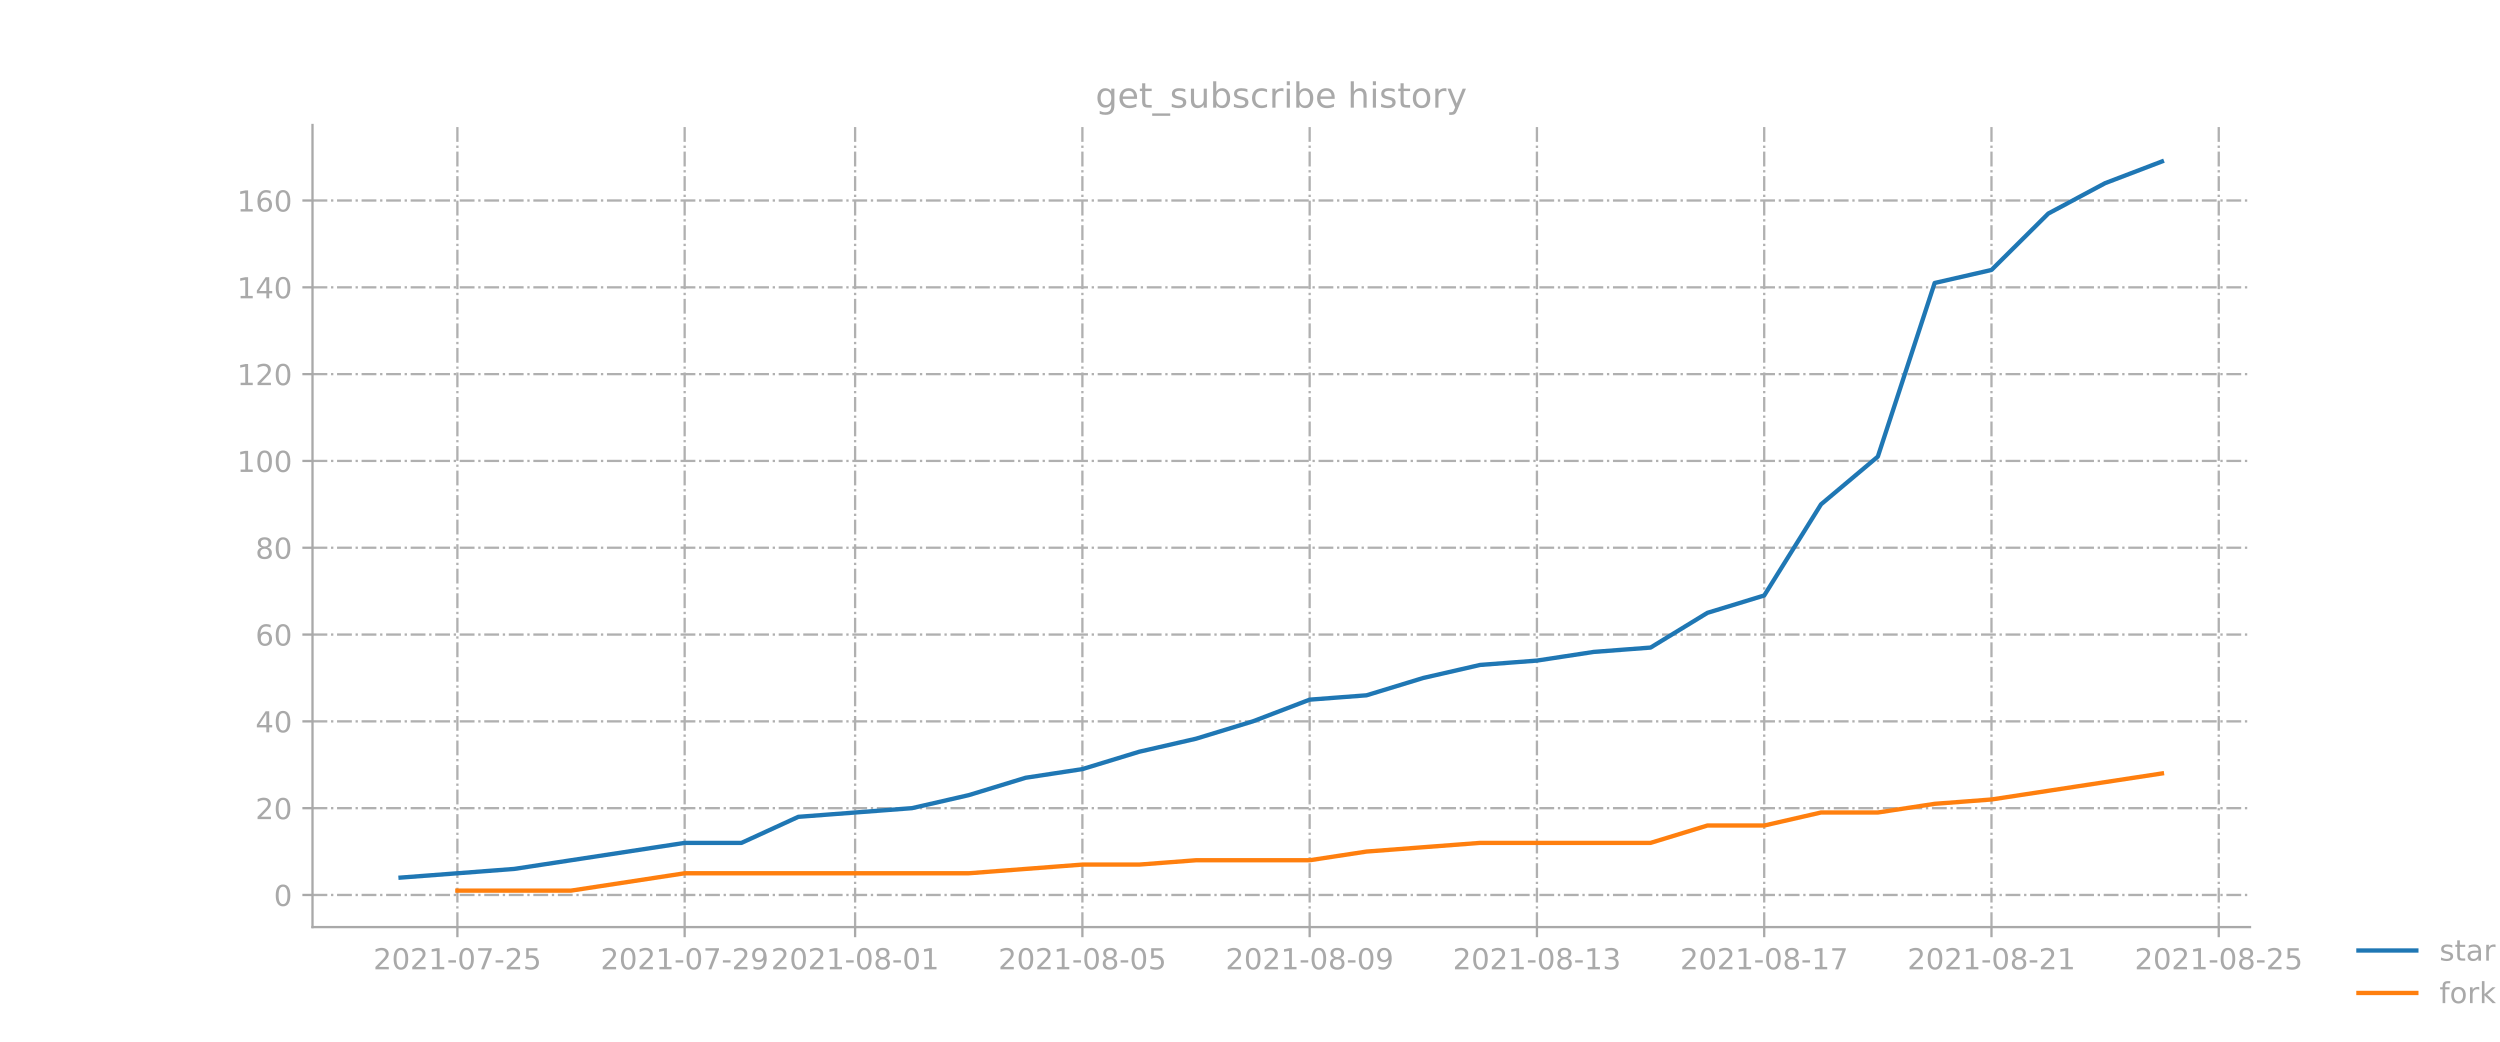
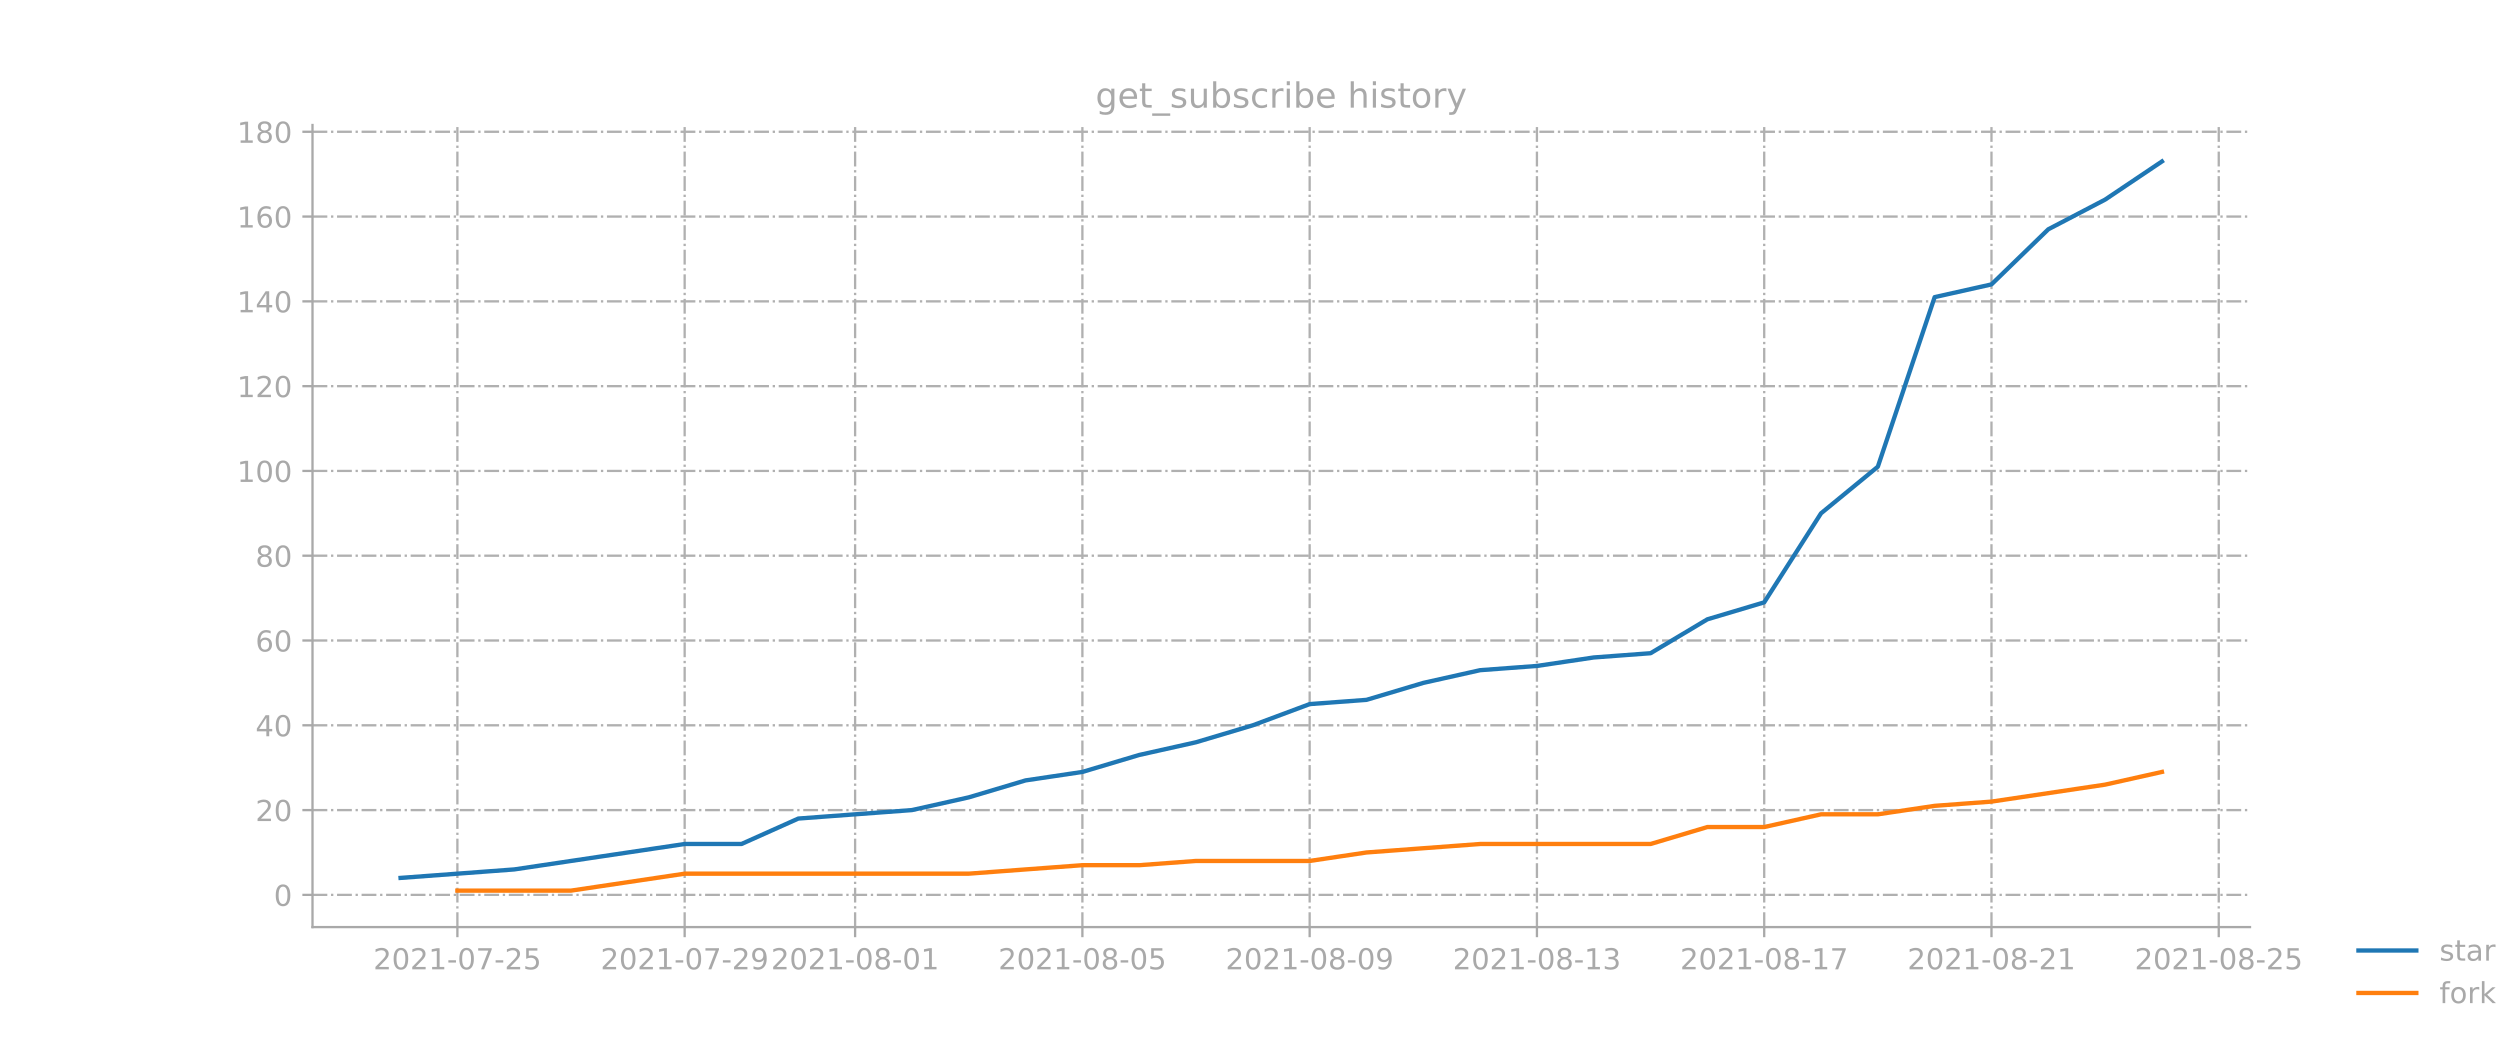
<svg xmlns="http://www.w3.org/2000/svg" xmlns:xlink="http://www.w3.org/1999/xlink" height="360pt" version="1.1" viewBox="0 0 864 360" width="864pt">
  <defs>
    <style type="text/css">*{stroke-linecap:butt;stroke-linejoin:round;}</style>
  </defs>
  <g id="figure_1">
    <g id="patch_1">
      <path d="M 0 360  L 864 360  L 864 0  L 0 0  z " style="fill:none;opacity:0;" />
    </g>
    <g id="axes_1">
      <g id="patch_2">
        <path d="M 108 320.4  L 777.6 320.4  L 777.6 43.2  L 108 43.2  z " style="fill:none;opacity:0;" />
      </g>
      <g id="matplotlib.axis_1">
        <g id="xtick_1">
          <g id="line2d_1">
-             <path clip-path="url(#pc7347a8dfc)" d="M 158.073 320.4  L 158.073 43.2  " style="fill:none;stroke:#b0b0b0;stroke-dasharray:5.12,1.28,0.8,1.28;stroke-dashoffset:0;stroke-width:0.8;" />
+             <path clip-path="url(#p744a8b424b)" d="M 158.073 320.4  L 158.073 43.2  " style="fill:none;stroke:#b0b0b0;stroke-dasharray:5.12,1.28,0.8,1.28;stroke-dashoffset:0;stroke-width:0.8;" />
          </g>
          <g id="line2d_2">
            <defs>
-               <path d="M 0 0  L 0 3.5  " id="mdc048d1202" style="stroke:#a9a9a9;stroke-width:0.8;" />
+               <path d="M 0 0  L 0 3.5  " id="m49b167c70c" style="stroke:#a9a9a9;stroke-width:0.8;" />
            </defs>
            <g>
-               <use style="fill:#a9a9a9;stroke:#a9a9a9;stroke-width:0.8;" x="158.073" xlink:href="#mdc048d1202" y="320.4" />
+               <use style="fill:#a9a9a9;stroke:#a9a9a9;stroke-width:0.8;" x="158.073" xlink:href="#m49b167c70c" y="320.4" />
            </g>
          </g>
          <g id="text_1">
            <g style="fill:#a9a9a9;" transform="translate(129.0149 334.9984)scale(0.1 -0.1)">
              <defs>
                <path d="M 1228 531  L 3431 531  L 3431 0  L 469 0  L 469 531  Q 828 903 1448 1529  Q 2069 2156 2228 2338  Q 2531 2678 2651 2914  Q 2772 3150 2772 3378  Q 2772 3750 2511 3984  Q 2250 4219 1831 4219  Q 1534 4219 1204 4116  Q 875 4013 500 3803  L 500 4441  Q 881 4594 1212 4672  Q 1544 4750 1819 4750  Q 2544 4750 2975 4387  Q 3406 4025 3406 3419  Q 3406 3131 3298 2873  Q 3191 2616 2906 2266  Q 2828 2175 2409 1742  Q 1991 1309 1228 531  z " id="DejaVuSans-32" transform="scale(0.015625)" />
                <path d="M 2034 4250  Q 1547 4250 1301 3770  Q 1056 3291 1056 2328  Q 1056 1369 1301 889  Q 1547 409 2034 409  Q 2525 409 2770 889  Q 3016 1369 3016 2328  Q 3016 3291 2770 3770  Q 2525 4250 2034 4250  z M 2034 4750  Q 2819 4750 3233 4129  Q 3647 3509 3647 2328  Q 3647 1150 3233 529  Q 2819 -91 2034 -91  Q 1250 -91 836 529  Q 422 1150 422 2328  Q 422 3509 836 4129  Q 1250 4750 2034 4750  z " id="DejaVuSans-30" transform="scale(0.015625)" />
                <path d="M 794 531  L 1825 531  L 1825 4091  L 703 3866  L 703 4441  L 1819 4666  L 2450 4666  L 2450 531  L 3481 531  L 3481 0  L 794 0  L 794 531  z " id="DejaVuSans-31" transform="scale(0.015625)" />
                <path d="M 313 2009  L 1997 2009  L 1997 1497  L 313 1497  L 313 2009  z " id="DejaVuSans-2d" transform="scale(0.015625)" />
                <path d="M 525 4666  L 3525 4666  L 3525 4397  L 1831 0  L 1172 0  L 2766 4134  L 525 4134  L 525 4666  z " id="DejaVuSans-37" transform="scale(0.015625)" />
                <path d="M 691 4666  L 3169 4666  L 3169 4134  L 1269 4134  L 1269 2991  Q 1406 3038 1543 3061  Q 1681 3084 1819 3084  Q 2600 3084 3056 2656  Q 3513 2228 3513 1497  Q 3513 744 3044 326  Q 2575 -91 1722 -91  Q 1428 -91 1123 -41  Q 819 9 494 109  L 494 744  Q 775 591 1075 516  Q 1375 441 1709 441  Q 2250 441 2565 725  Q 2881 1009 2881 1497  Q 2881 1984 2565 2268  Q 2250 2553 1709 2553  Q 1456 2553 1204 2497  Q 953 2441 691 2322  L 691 4666  z " id="DejaVuSans-35" transform="scale(0.015625)" />
              </defs>
              <use xlink:href="#DejaVuSans-32" />
              <use x="63.623" xlink:href="#DejaVuSans-30" />
              <use x="127.246" xlink:href="#DejaVuSans-32" />
              <use x="190.869" xlink:href="#DejaVuSans-31" />
              <use x="254.492" xlink:href="#DejaVuSans-2d" />
              <use x="290.576" xlink:href="#DejaVuSans-30" />
              <use x="354.199" xlink:href="#DejaVuSans-37" />
              <use x="417.822" xlink:href="#DejaVuSans-2d" />
              <use x="453.906" xlink:href="#DejaVuSans-32" />
              <use x="517.529" xlink:href="#DejaVuSans-35" />
            </g>
          </g>
        </g>
        <g id="xtick_2">
          <g id="line2d_3">
-             <path clip-path="url(#pc7347a8dfc)" d="M 236.618 320.4  L 236.618 43.2  " style="fill:none;stroke:#b0b0b0;stroke-dasharray:5.12,1.28,0.8,1.28;stroke-dashoffset:0;stroke-width:0.8;" />
+             <path clip-path="url(#p744a8b424b)" d="M 236.618 320.4  L 236.618 43.2  " style="fill:none;stroke:#b0b0b0;stroke-dasharray:5.12,1.28,0.8,1.28;stroke-dashoffset:0;stroke-width:0.8;" />
          </g>
          <g id="line2d_4">
            <g>
-               <use style="fill:#a9a9a9;stroke:#a9a9a9;stroke-width:0.8;" x="236.618" xlink:href="#mdc048d1202" y="320.4" />
+               <use style="fill:#a9a9a9;stroke:#a9a9a9;stroke-width:0.8;" x="236.618" xlink:href="#m49b167c70c" y="320.4" />
            </g>
          </g>
          <g id="text_2">
            <g style="fill:#a9a9a9;" transform="translate(207.5604 334.9984)scale(0.1 -0.1)">
              <defs>
                <path d="M 703 97  L 703 672  Q 941 559 1184 500  Q 1428 441 1663 441  Q 2288 441 2617 861  Q 2947 1281 2994 2138  Q 2813 1869 2534 1725  Q 2256 1581 1919 1581  Q 1219 1581 811 2004  Q 403 2428 403 3163  Q 403 3881 828 4315  Q 1253 4750 1959 4750  Q 2769 4750 3195 4129  Q 3622 3509 3622 2328  Q 3622 1225 3098 567  Q 2575 -91 1691 -91  Q 1453 -91 1209 -44  Q 966 3 703 97  z M 1959 2075  Q 2384 2075 2632 2365  Q 2881 2656 2881 3163  Q 2881 3666 2632 3958  Q 2384 4250 1959 4250  Q 1534 4250 1286 3958  Q 1038 3666 1038 3163  Q 1038 2656 1286 2365  Q 1534 2075 1959 2075  z " id="DejaVuSans-39" transform="scale(0.015625)" />
              </defs>
              <use xlink:href="#DejaVuSans-32" />
              <use x="63.623" xlink:href="#DejaVuSans-30" />
              <use x="127.246" xlink:href="#DejaVuSans-32" />
              <use x="190.869" xlink:href="#DejaVuSans-31" />
              <use x="254.492" xlink:href="#DejaVuSans-2d" />
              <use x="290.576" xlink:href="#DejaVuSans-30" />
              <use x="354.199" xlink:href="#DejaVuSans-37" />
              <use x="417.822" xlink:href="#DejaVuSans-2d" />
              <use x="453.906" xlink:href="#DejaVuSans-32" />
              <use x="517.529" xlink:href="#DejaVuSans-39" />
            </g>
          </g>
        </g>
        <g id="xtick_3">
          <g id="line2d_5">
-             <path clip-path="url(#pc7347a8dfc)" d="M 295.527 320.4  L 295.527 43.2  " style="fill:none;stroke:#b0b0b0;stroke-dasharray:5.12,1.28,0.8,1.28;stroke-dashoffset:0;stroke-width:0.8;" />
+             <path clip-path="url(#p744a8b424b)" d="M 295.527 320.4  L 295.527 43.2  " style="fill:none;stroke:#b0b0b0;stroke-dasharray:5.12,1.28,0.8,1.28;stroke-dashoffset:0;stroke-width:0.8;" />
          </g>
          <g id="line2d_6">
            <g>
-               <use style="fill:#a9a9a9;stroke:#a9a9a9;stroke-width:0.8;" x="295.527" xlink:href="#mdc048d1202" y="320.4" />
+               <use style="fill:#a9a9a9;stroke:#a9a9a9;stroke-width:0.8;" x="295.527" xlink:href="#m49b167c70c" y="320.4" />
            </g>
          </g>
          <g id="text_3">
            <g style="fill:#a9a9a9;" transform="translate(266.4695 334.9984)scale(0.1 -0.1)">
              <defs>
                <path d="M 2034 2216  Q 1584 2216 1326 1975  Q 1069 1734 1069 1313  Q 1069 891 1326 650  Q 1584 409 2034 409  Q 2484 409 2743 651  Q 3003 894 3003 1313  Q 3003 1734 2745 1975  Q 2488 2216 2034 2216  z M 1403 2484  Q 997 2584 770 2862  Q 544 3141 544 3541  Q 544 4100 942 4425  Q 1341 4750 2034 4750  Q 2731 4750 3128 4425  Q 3525 4100 3525 3541  Q 3525 3141 3298 2862  Q 3072 2584 2669 2484  Q 3125 2378 3379 2068  Q 3634 1759 3634 1313  Q 3634 634 3220 271  Q 2806 -91 2034 -91  Q 1263 -91 848 271  Q 434 634 434 1313  Q 434 1759 690 2068  Q 947 2378 1403 2484  z M 1172 3481  Q 1172 3119 1398 2916  Q 1625 2713 2034 2713  Q 2441 2713 2670 2916  Q 2900 3119 2900 3481  Q 2900 3844 2670 4047  Q 2441 4250 2034 4250  Q 1625 4250 1398 4047  Q 1172 3844 1172 3481  z " id="DejaVuSans-38" transform="scale(0.015625)" />
              </defs>
              <use xlink:href="#DejaVuSans-32" />
              <use x="63.623" xlink:href="#DejaVuSans-30" />
              <use x="127.246" xlink:href="#DejaVuSans-32" />
              <use x="190.869" xlink:href="#DejaVuSans-31" />
              <use x="254.492" xlink:href="#DejaVuSans-2d" />
              <use x="290.576" xlink:href="#DejaVuSans-30" />
              <use x="354.199" xlink:href="#DejaVuSans-38" />
              <use x="417.822" xlink:href="#DejaVuSans-2d" />
              <use x="453.906" xlink:href="#DejaVuSans-30" />
              <use x="517.529" xlink:href="#DejaVuSans-31" />
            </g>
          </g>
        </g>
        <g id="xtick_4">
          <g id="line2d_7">
-             <path clip-path="url(#pc7347a8dfc)" d="M 374.073 320.4  L 374.073 43.2  " style="fill:none;stroke:#b0b0b0;stroke-dasharray:5.12,1.28,0.8,1.28;stroke-dashoffset:0;stroke-width:0.8;" />
+             <path clip-path="url(#p744a8b424b)" d="M 374.073 320.4  L 374.073 43.2  " style="fill:none;stroke:#b0b0b0;stroke-dasharray:5.12,1.28,0.8,1.28;stroke-dashoffset:0;stroke-width:0.8;" />
          </g>
          <g id="line2d_8">
            <g>
-               <use style="fill:#a9a9a9;stroke:#a9a9a9;stroke-width:0.8;" x="374.073" xlink:href="#mdc048d1202" y="320.4" />
+               <use style="fill:#a9a9a9;stroke:#a9a9a9;stroke-width:0.8;" x="374.073" xlink:href="#m49b167c70c" y="320.4" />
            </g>
          </g>
          <g id="text_4">
            <g style="fill:#a9a9a9;" transform="translate(345.0149 334.9984)scale(0.1 -0.1)">
              <use xlink:href="#DejaVuSans-32" />
              <use x="63.623" xlink:href="#DejaVuSans-30" />
              <use x="127.246" xlink:href="#DejaVuSans-32" />
              <use x="190.869" xlink:href="#DejaVuSans-31" />
              <use x="254.492" xlink:href="#DejaVuSans-2d" />
              <use x="290.576" xlink:href="#DejaVuSans-30" />
              <use x="354.199" xlink:href="#DejaVuSans-38" />
              <use x="417.822" xlink:href="#DejaVuSans-2d" />
              <use x="453.906" xlink:href="#DejaVuSans-30" />
              <use x="517.529" xlink:href="#DejaVuSans-35" />
            </g>
          </g>
        </g>
        <g id="xtick_5">
          <g id="line2d_9">
-             <path clip-path="url(#pc7347a8dfc)" d="M 452.618 320.4  L 452.618 43.2  " style="fill:none;stroke:#b0b0b0;stroke-dasharray:5.12,1.28,0.8,1.28;stroke-dashoffset:0;stroke-width:0.8;" />
+             <path clip-path="url(#p744a8b424b)" d="M 452.618 320.4  L 452.618 43.2  " style="fill:none;stroke:#b0b0b0;stroke-dasharray:5.12,1.28,0.8,1.28;stroke-dashoffset:0;stroke-width:0.8;" />
          </g>
          <g id="line2d_10">
            <g>
-               <use style="fill:#a9a9a9;stroke:#a9a9a9;stroke-width:0.8;" x="452.618" xlink:href="#mdc048d1202" y="320.4" />
+               <use style="fill:#a9a9a9;stroke:#a9a9a9;stroke-width:0.8;" x="452.618" xlink:href="#m49b167c70c" y="320.4" />
            </g>
          </g>
          <g id="text_5">
            <g style="fill:#a9a9a9;" transform="translate(423.5604 334.9984)scale(0.1 -0.1)">
              <use xlink:href="#DejaVuSans-32" />
              <use x="63.623" xlink:href="#DejaVuSans-30" />
              <use x="127.246" xlink:href="#DejaVuSans-32" />
              <use x="190.869" xlink:href="#DejaVuSans-31" />
              <use x="254.492" xlink:href="#DejaVuSans-2d" />
              <use x="290.576" xlink:href="#DejaVuSans-30" />
              <use x="354.199" xlink:href="#DejaVuSans-38" />
              <use x="417.822" xlink:href="#DejaVuSans-2d" />
              <use x="453.906" xlink:href="#DejaVuSans-30" />
              <use x="517.529" xlink:href="#DejaVuSans-39" />
            </g>
          </g>
        </g>
        <g id="xtick_6">
          <g id="line2d_11">
-             <path clip-path="url(#pc7347a8dfc)" d="M 531.164 320.4  L 531.164 43.2  " style="fill:none;stroke:#b0b0b0;stroke-dasharray:5.12,1.28,0.8,1.28;stroke-dashoffset:0;stroke-width:0.8;" />
+             <path clip-path="url(#p744a8b424b)" d="M 531.164 320.4  L 531.164 43.2  " style="fill:none;stroke:#b0b0b0;stroke-dasharray:5.12,1.28,0.8,1.28;stroke-dashoffset:0;stroke-width:0.8;" />
          </g>
          <g id="line2d_12">
            <g>
-               <use style="fill:#a9a9a9;stroke:#a9a9a9;stroke-width:0.8;" x="531.164" xlink:href="#mdc048d1202" y="320.4" />
+               <use style="fill:#a9a9a9;stroke:#a9a9a9;stroke-width:0.8;" x="531.164" xlink:href="#m49b167c70c" y="320.4" />
            </g>
          </g>
          <g id="text_6">
            <g style="fill:#a9a9a9;" transform="translate(502.1058 334.9984)scale(0.1 -0.1)">
              <defs>
                <path d="M 2597 2516  Q 3050 2419 3304 2112  Q 3559 1806 3559 1356  Q 3559 666 3084 287  Q 2609 -91 1734 -91  Q 1441 -91 1130 -33  Q 819 25 488 141  L 488 750  Q 750 597 1062 519  Q 1375 441 1716 441  Q 2309 441 2620 675  Q 2931 909 2931 1356  Q 2931 1769 2642 2001  Q 2353 2234 1838 2234  L 1294 2234  L 1294 2753  L 1863 2753  Q 2328 2753 2575 2939  Q 2822 3125 2822 3475  Q 2822 3834 2567 4026  Q 2313 4219 1838 4219  Q 1578 4219 1281 4162  Q 984 4106 628 3988  L 628 4550  Q 988 4650 1302 4700  Q 1616 4750 1894 4750  Q 2613 4750 3031 4423  Q 3450 4097 3450 3541  Q 3450 3153 3228 2886  Q 3006 2619 2597 2516  z " id="DejaVuSans-33" transform="scale(0.015625)" />
              </defs>
              <use xlink:href="#DejaVuSans-32" />
              <use x="63.623" xlink:href="#DejaVuSans-30" />
              <use x="127.246" xlink:href="#DejaVuSans-32" />
              <use x="190.869" xlink:href="#DejaVuSans-31" />
              <use x="254.492" xlink:href="#DejaVuSans-2d" />
              <use x="290.576" xlink:href="#DejaVuSans-30" />
              <use x="354.199" xlink:href="#DejaVuSans-38" />
              <use x="417.822" xlink:href="#DejaVuSans-2d" />
              <use x="453.906" xlink:href="#DejaVuSans-31" />
              <use x="517.529" xlink:href="#DejaVuSans-33" />
            </g>
          </g>
        </g>
        <g id="xtick_7">
          <g id="line2d_13">
-             <path clip-path="url(#pc7347a8dfc)" d="M 609.709 320.4  L 609.709 43.2  " style="fill:none;stroke:#b0b0b0;stroke-dasharray:5.12,1.28,0.8,1.28;stroke-dashoffset:0;stroke-width:0.8;" />
+             <path clip-path="url(#p744a8b424b)" d="M 609.709 320.4  L 609.709 43.2  " style="fill:none;stroke:#b0b0b0;stroke-dasharray:5.12,1.28,0.8,1.28;stroke-dashoffset:0;stroke-width:0.8;" />
          </g>
          <g id="line2d_14">
            <g>
-               <use style="fill:#a9a9a9;stroke:#a9a9a9;stroke-width:0.8;" x="609.709" xlink:href="#mdc048d1202" y="320.4" />
+               <use style="fill:#a9a9a9;stroke:#a9a9a9;stroke-width:0.8;" x="609.709" xlink:href="#m49b167c70c" y="320.4" />
            </g>
          </g>
          <g id="text_7">
            <g style="fill:#a9a9a9;" transform="translate(580.6513 334.9984)scale(0.1 -0.1)">
              <use xlink:href="#DejaVuSans-32" />
              <use x="63.623" xlink:href="#DejaVuSans-30" />
              <use x="127.246" xlink:href="#DejaVuSans-32" />
              <use x="190.869" xlink:href="#DejaVuSans-31" />
              <use x="254.492" xlink:href="#DejaVuSans-2d" />
              <use x="290.576" xlink:href="#DejaVuSans-30" />
              <use x="354.199" xlink:href="#DejaVuSans-38" />
              <use x="417.822" xlink:href="#DejaVuSans-2d" />
              <use x="453.906" xlink:href="#DejaVuSans-31" />
              <use x="517.529" xlink:href="#DejaVuSans-37" />
            </g>
          </g>
        </g>
        <g id="xtick_8">
          <g id="line2d_15">
-             <path clip-path="url(#pc7347a8dfc)" d="M 688.255 320.4  L 688.255 43.2  " style="fill:none;stroke:#b0b0b0;stroke-dasharray:5.12,1.28,0.8,1.28;stroke-dashoffset:0;stroke-width:0.8;" />
+             <path clip-path="url(#p744a8b424b)" d="M 688.255 320.4  L 688.255 43.2  " style="fill:none;stroke:#b0b0b0;stroke-dasharray:5.12,1.28,0.8,1.28;stroke-dashoffset:0;stroke-width:0.8;" />
          </g>
          <g id="line2d_16">
            <g>
-               <use style="fill:#a9a9a9;stroke:#a9a9a9;stroke-width:0.8;" x="688.255" xlink:href="#mdc048d1202" y="320.4" />
+               <use style="fill:#a9a9a9;stroke:#a9a9a9;stroke-width:0.8;" x="688.255" xlink:href="#m49b167c70c" y="320.4" />
            </g>
          </g>
          <g id="text_8">
            <g style="fill:#a9a9a9;" transform="translate(659.1967 334.9984)scale(0.1 -0.1)">
              <use xlink:href="#DejaVuSans-32" />
              <use x="63.623" xlink:href="#DejaVuSans-30" />
              <use x="127.246" xlink:href="#DejaVuSans-32" />
              <use x="190.869" xlink:href="#DejaVuSans-31" />
              <use x="254.492" xlink:href="#DejaVuSans-2d" />
              <use x="290.576" xlink:href="#DejaVuSans-30" />
              <use x="354.199" xlink:href="#DejaVuSans-38" />
              <use x="417.822" xlink:href="#DejaVuSans-2d" />
              <use x="453.906" xlink:href="#DejaVuSans-32" />
              <use x="517.529" xlink:href="#DejaVuSans-31" />
            </g>
          </g>
        </g>
        <g id="xtick_9">
          <g id="line2d_17">
-             <path clip-path="url(#pc7347a8dfc)" d="M 766.8 320.4  L 766.8 43.2  " style="fill:none;stroke:#b0b0b0;stroke-dasharray:5.12,1.28,0.8,1.28;stroke-dashoffset:0;stroke-width:0.8;" />
+             <path clip-path="url(#p744a8b424b)" d="M 766.8 320.4  L 766.8 43.2  " style="fill:none;stroke:#b0b0b0;stroke-dasharray:5.12,1.28,0.8,1.28;stroke-dashoffset:0;stroke-width:0.8;" />
          </g>
          <g id="line2d_18">
            <g>
-               <use style="fill:#a9a9a9;stroke:#a9a9a9;stroke-width:0.8;" x="766.8" xlink:href="#mdc048d1202" y="320.4" />
+               <use style="fill:#a9a9a9;stroke:#a9a9a9;stroke-width:0.8;" x="766.8" xlink:href="#m49b167c70c" y="320.4" />
            </g>
          </g>
          <g id="text_9">
            <g style="fill:#a9a9a9;" transform="translate(737.7422 334.9984)scale(0.1 -0.1)">
              <use xlink:href="#DejaVuSans-32" />
              <use x="63.623" xlink:href="#DejaVuSans-30" />
              <use x="127.246" xlink:href="#DejaVuSans-32" />
              <use x="190.869" xlink:href="#DejaVuSans-31" />
              <use x="254.492" xlink:href="#DejaVuSans-2d" />
              <use x="290.576" xlink:href="#DejaVuSans-30" />
              <use x="354.199" xlink:href="#DejaVuSans-38" />
              <use x="417.822" xlink:href="#DejaVuSans-2d" />
              <use x="453.906" xlink:href="#DejaVuSans-32" />
              <use x="517.529" xlink:href="#DejaVuSans-35" />
            </g>
          </g>
        </g>
      </g>
      <g id="matplotlib.axis_2">
        <g id="ytick_1">
          <g id="line2d_19">
-             <path clip-path="url(#pc7347a8dfc)" d="M 108 309.3  L 777.6 309.3  " style="fill:none;stroke:#b0b0b0;stroke-dasharray:5.12,1.28,0.8,1.28;stroke-dashoffset:0;stroke-width:0.8;" />
+             <path clip-path="url(#p744a8b424b)" d="M 108 309.265  L 777.6 309.265  " style="fill:none;stroke:#b0b0b0;stroke-dasharray:5.12,1.28,0.8,1.28;stroke-dashoffset:0;stroke-width:0.8;" />
          </g>
          <g id="line2d_20">
            <defs>
-               <path d="M 0 0  L -3.5 0  " id="m04375a897e" style="stroke:#a9a9a9;stroke-width:0.8;" />
+               <path d="M 0 0  L -3.5 0  " id="m82ce01e51c" style="stroke:#a9a9a9;stroke-width:0.8;" />
            </defs>
            <g>
-               <use style="fill:#a9a9a9;stroke:#a9a9a9;stroke-width:0.8;" x="108" xlink:href="#m04375a897e" y="309.3" />
+               <use style="fill:#a9a9a9;stroke:#a9a9a9;stroke-width:0.8;" x="108" xlink:href="#m82ce01e51c" y="309.265" />
            </g>
          </g>
          <g id="text_10">
-             <g style="fill:#a9a9a9;" transform="translate(94.6375 313.0992)scale(0.1 -0.1)">
+             <g style="fill:#a9a9a9;" transform="translate(94.6375 313.0643)scale(0.1 -0.1)">
              <use xlink:href="#DejaVuSans-30" />
            </g>
          </g>
        </g>
        <g id="ytick_2">
          <g id="line2d_21">
-             <path clip-path="url(#pc7347a8dfc)" d="M 108 279.3  L 777.6 279.3  " style="fill:none;stroke:#b0b0b0;stroke-dasharray:5.12,1.28,0.8,1.28;stroke-dashoffset:0;stroke-width:0.8;" />
+             <path clip-path="url(#p744a8b424b)" d="M 108 279.963  L 777.6 279.963  " style="fill:none;stroke:#b0b0b0;stroke-dasharray:5.12,1.28,0.8,1.28;stroke-dashoffset:0;stroke-width:0.8;" />
          </g>
          <g id="line2d_22">
            <g>
-               <use style="fill:#a9a9a9;stroke:#a9a9a9;stroke-width:0.8;" x="108" xlink:href="#m04375a897e" y="279.3" />
+               <use style="fill:#a9a9a9;stroke:#a9a9a9;stroke-width:0.8;" x="108" xlink:href="#m82ce01e51c" y="279.963" />
            </g>
          </g>
          <g id="text_11">
-             <g style="fill:#a9a9a9;" transform="translate(88.275 283.0992)scale(0.1 -0.1)">
+             <g style="fill:#a9a9a9;" transform="translate(88.275 283.762)scale(0.1 -0.1)">
              <use xlink:href="#DejaVuSans-32" />
              <use x="63.623" xlink:href="#DejaVuSans-30" />
            </g>
          </g>
        </g>
        <g id="ytick_3">
          <g id="line2d_23">
-             <path clip-path="url(#pc7347a8dfc)" d="M 108 249.3  L 777.6 249.3  " style="fill:none;stroke:#b0b0b0;stroke-dasharray:5.12,1.28,0.8,1.28;stroke-dashoffset:0;stroke-width:0.8;" />
+             <path clip-path="url(#p744a8b424b)" d="M 108 250.66  L 777.6 250.66  " style="fill:none;stroke:#b0b0b0;stroke-dasharray:5.12,1.28,0.8,1.28;stroke-dashoffset:0;stroke-width:0.8;" />
          </g>
          <g id="line2d_24">
            <g>
-               <use style="fill:#a9a9a9;stroke:#a9a9a9;stroke-width:0.8;" x="108" xlink:href="#m04375a897e" y="249.3" />
+               <use style="fill:#a9a9a9;stroke:#a9a9a9;stroke-width:0.8;" x="108" xlink:href="#m82ce01e51c" y="250.66" />
            </g>
          </g>
          <g id="text_12">
-             <g style="fill:#a9a9a9;" transform="translate(88.275 253.0992)scale(0.1 -0.1)">
+             <g style="fill:#a9a9a9;" transform="translate(88.275 254.4597)scale(0.1 -0.1)">
              <defs>
                <path d="M 2419 4116  L 825 1625  L 2419 1625  L 2419 4116  z M 2253 4666  L 3047 4666  L 3047 1625  L 3713 1625  L 3713 1100  L 3047 1100  L 3047 0  L 2419 0  L 2419 1100  L 313 1100  L 313 1709  L 2253 4666  z " id="DejaVuSans-34" transform="scale(0.015625)" />
              </defs>
              <use xlink:href="#DejaVuSans-34" />
              <use x="63.623" xlink:href="#DejaVuSans-30" />
            </g>
          </g>
        </g>
        <g id="ytick_4">
          <g id="line2d_25">
-             <path clip-path="url(#pc7347a8dfc)" d="M 108 219.3  L 777.6 219.3  " style="fill:none;stroke:#b0b0b0;stroke-dasharray:5.12,1.28,0.8,1.28;stroke-dashoffset:0;stroke-width:0.8;" />
+             <path clip-path="url(#p744a8b424b)" d="M 108 221.358  L 777.6 221.358  " style="fill:none;stroke:#b0b0b0;stroke-dasharray:5.12,1.28,0.8,1.28;stroke-dashoffset:0;stroke-width:0.8;" />
          </g>
          <g id="line2d_26">
            <g>
-               <use style="fill:#a9a9a9;stroke:#a9a9a9;stroke-width:0.8;" x="108" xlink:href="#m04375a897e" y="219.3" />
+               <use style="fill:#a9a9a9;stroke:#a9a9a9;stroke-width:0.8;" x="108" xlink:href="#m82ce01e51c" y="221.358" />
            </g>
          </g>
          <g id="text_13">
-             <g style="fill:#a9a9a9;" transform="translate(88.275 223.0992)scale(0.1 -0.1)">
+             <g style="fill:#a9a9a9;" transform="translate(88.275 225.1574)scale(0.1 -0.1)">
              <defs>
                <path d="M 2113 2584  Q 1688 2584 1439 2293  Q 1191 2003 1191 1497  Q 1191 994 1439 701  Q 1688 409 2113 409  Q 2538 409 2786 701  Q 3034 994 3034 1497  Q 3034 2003 2786 2293  Q 2538 2584 2113 2584  z M 3366 4563  L 3366 3988  Q 3128 4100 2886 4159  Q 2644 4219 2406 4219  Q 1781 4219 1451 3797  Q 1122 3375 1075 2522  Q 1259 2794 1537 2939  Q 1816 3084 2150 3084  Q 2853 3084 3261 2657  Q 3669 2231 3669 1497  Q 3669 778 3244 343  Q 2819 -91 2113 -91  Q 1303 -91 875 529  Q 447 1150 447 2328  Q 447 3434 972 4092  Q 1497 4750 2381 4750  Q 2619 4750 2861 4703  Q 3103 4656 3366 4563  z " id="DejaVuSans-36" transform="scale(0.015625)" />
              </defs>
              <use xlink:href="#DejaVuSans-36" />
              <use x="63.623" xlink:href="#DejaVuSans-30" />
            </g>
          </g>
        </g>
        <g id="ytick_5">
          <g id="line2d_27">
-             <path clip-path="url(#pc7347a8dfc)" d="M 108 189.3  L 777.6 189.3  " style="fill:none;stroke:#b0b0b0;stroke-dasharray:5.12,1.28,0.8,1.28;stroke-dashoffset:0;stroke-width:0.8;" />
+             <path clip-path="url(#p744a8b424b)" d="M 108 192.056  L 777.6 192.056  " style="fill:none;stroke:#b0b0b0;stroke-dasharray:5.12,1.28,0.8,1.28;stroke-dashoffset:0;stroke-width:0.8;" />
          </g>
          <g id="line2d_28">
            <g>
-               <use style="fill:#a9a9a9;stroke:#a9a9a9;stroke-width:0.8;" x="108" xlink:href="#m04375a897e" y="189.3" />
+               <use style="fill:#a9a9a9;stroke:#a9a9a9;stroke-width:0.8;" x="108" xlink:href="#m82ce01e51c" y="192.056" />
            </g>
          </g>
          <g id="text_14">
-             <g style="fill:#a9a9a9;" transform="translate(88.275 193.0992)scale(0.1 -0.1)">
+             <g style="fill:#a9a9a9;" transform="translate(88.275 195.855)scale(0.1 -0.1)">
              <use xlink:href="#DejaVuSans-38" />
              <use x="63.623" xlink:href="#DejaVuSans-30" />
            </g>
          </g>
        </g>
        <g id="ytick_6">
          <g id="line2d_29">
-             <path clip-path="url(#pc7347a8dfc)" d="M 108 159.3  L 777.6 159.3  " style="fill:none;stroke:#b0b0b0;stroke-dasharray:5.12,1.28,0.8,1.28;stroke-dashoffset:0;stroke-width:0.8;" />
+             <path clip-path="url(#p744a8b424b)" d="M 108 162.753  L 777.6 162.753  " style="fill:none;stroke:#b0b0b0;stroke-dasharray:5.12,1.28,0.8,1.28;stroke-dashoffset:0;stroke-width:0.8;" />
          </g>
          <g id="line2d_30">
            <g>
-               <use style="fill:#a9a9a9;stroke:#a9a9a9;stroke-width:0.8;" x="108" xlink:href="#m04375a897e" y="159.3" />
+               <use style="fill:#a9a9a9;stroke:#a9a9a9;stroke-width:0.8;" x="108" xlink:href="#m82ce01e51c" y="162.753" />
            </g>
          </g>
          <g id="text_15">
-             <g style="fill:#a9a9a9;" transform="translate(81.9125 163.0992)scale(0.1 -0.1)">
+             <g style="fill:#a9a9a9;" transform="translate(81.9125 166.5527)scale(0.1 -0.1)">
              <use xlink:href="#DejaVuSans-31" />
              <use x="63.623" xlink:href="#DejaVuSans-30" />
              <use x="127.246" xlink:href="#DejaVuSans-30" />
            </g>
          </g>
        </g>
        <g id="ytick_7">
          <g id="line2d_31">
-             <path clip-path="url(#pc7347a8dfc)" d="M 108 129.3  L 777.6 129.3  " style="fill:none;stroke:#b0b0b0;stroke-dasharray:5.12,1.28,0.8,1.28;stroke-dashoffset:0;stroke-width:0.8;" />
+             <path clip-path="url(#p744a8b424b)" d="M 108 133.451  L 777.6 133.451  " style="fill:none;stroke:#b0b0b0;stroke-dasharray:5.12,1.28,0.8,1.28;stroke-dashoffset:0;stroke-width:0.8;" />
          </g>
          <g id="line2d_32">
            <g>
-               <use style="fill:#a9a9a9;stroke:#a9a9a9;stroke-width:0.8;" x="108" xlink:href="#m04375a897e" y="129.3" />
+               <use style="fill:#a9a9a9;stroke:#a9a9a9;stroke-width:0.8;" x="108" xlink:href="#m82ce01e51c" y="133.451" />
            </g>
          </g>
          <g id="text_16">
-             <g style="fill:#a9a9a9;" transform="translate(81.9125 133.0992)scale(0.1 -0.1)">
+             <g style="fill:#a9a9a9;" transform="translate(81.9125 137.2504)scale(0.1 -0.1)">
              <use xlink:href="#DejaVuSans-31" />
              <use x="63.623" xlink:href="#DejaVuSans-32" />
              <use x="127.246" xlink:href="#DejaVuSans-30" />
            </g>
          </g>
        </g>
        <g id="ytick_8">
          <g id="line2d_33">
-             <path clip-path="url(#pc7347a8dfc)" d="M 108 99.3  L 777.6 99.3  " style="fill:none;stroke:#b0b0b0;stroke-dasharray:5.12,1.28,0.8,1.28;stroke-dashoffset:0;stroke-width:0.8;" />
+             <path clip-path="url(#p744a8b424b)" d="M 108 104.149  L 777.6 104.149  " style="fill:none;stroke:#b0b0b0;stroke-dasharray:5.12,1.28,0.8,1.28;stroke-dashoffset:0;stroke-width:0.8;" />
          </g>
          <g id="line2d_34">
            <g>
-               <use style="fill:#a9a9a9;stroke:#a9a9a9;stroke-width:0.8;" x="108" xlink:href="#m04375a897e" y="99.3" />
+               <use style="fill:#a9a9a9;stroke:#a9a9a9;stroke-width:0.8;" x="108" xlink:href="#m82ce01e51c" y="104.149" />
            </g>
          </g>
          <g id="text_17">
-             <g style="fill:#a9a9a9;" transform="translate(81.9125 103.0992)scale(0.1 -0.1)">
+             <g style="fill:#a9a9a9;" transform="translate(81.9125 107.9481)scale(0.1 -0.1)">
              <use xlink:href="#DejaVuSans-31" />
              <use x="63.623" xlink:href="#DejaVuSans-34" />
              <use x="127.246" xlink:href="#DejaVuSans-30" />
            </g>
          </g>
        </g>
        <g id="ytick_9">
          <g id="line2d_35">
-             <path clip-path="url(#pc7347a8dfc)" d="M 108 69.3  L 777.6 69.3  " style="fill:none;stroke:#b0b0b0;stroke-dasharray:5.12,1.28,0.8,1.28;stroke-dashoffset:0;stroke-width:0.8;" />
+             <path clip-path="url(#p744a8b424b)" d="M 108 74.847  L 777.6 74.847  " style="fill:none;stroke:#b0b0b0;stroke-dasharray:5.12,1.28,0.8,1.28;stroke-dashoffset:0;stroke-width:0.8;" />
          </g>
          <g id="line2d_36">
            <g>
-               <use style="fill:#a9a9a9;stroke:#a9a9a9;stroke-width:0.8;" x="108" xlink:href="#m04375a897e" y="69.3" />
+               <use style="fill:#a9a9a9;stroke:#a9a9a9;stroke-width:0.8;" x="108" xlink:href="#m82ce01e51c" y="74.847" />
            </g>
          </g>
          <g id="text_18">
-             <g style="fill:#a9a9a9;" transform="translate(81.9125 73.09922)scale(0.1 -0.1)">
+             <g style="fill:#a9a9a9;" transform="translate(81.9125 78.64573)scale(0.1 -0.1)">
              <use xlink:href="#DejaVuSans-31" />
              <use x="63.623" xlink:href="#DejaVuSans-36" />
              <use x="127.246" xlink:href="#DejaVuSans-30" />
            </g>
          </g>
        </g>
-       </g>
-       <g id="line2d_37">
-         <path clip-path="url(#pc7347a8dfc)" d="M 138.436 303.3  L 158.073 301.8  L 177.709 300.3  L 197.345 297.3  L 216.982 294.3  L 236.618 291.3  L 256.255 291.3  L 275.891 282.3  L 295.527 280.8  L 315.164 279.3  L 334.8 274.8  L 354.436 268.8  L 374.073 265.8  L 393.709 259.8  L 413.345 255.3  L 432.982 249.3  L 452.618 241.8  L 472.255 240.3  L 491.891 234.3  L 511.527 229.8  L 531.164 228.3  L 550.8 225.3  L 570.436 223.8  L 590.073 211.8  L 609.709 205.8  L 629.345 174.3  L 648.982 157.8  L 668.618 97.8  L 688.255 93.3  L 707.891 73.8  L 727.527 63.3  L 747.164 55.8  " style="fill:none;stroke:#1f77b4;stroke-linecap:square;stroke-width:1.5;" />
-       </g>
-       <g id="line2d_38">
-         <path clip-path="url(#pc7347a8dfc)" d="M 158.073 307.8  L 177.709 307.8  L 197.345 307.8  L 216.982 304.8  L 236.618 301.8  L 256.255 301.8  L 275.891 301.8  L 295.527 301.8  L 315.164 301.8  L 334.8 301.8  L 354.436 300.3  L 374.073 298.8  L 393.709 298.8  L 413.345 297.3  L 432.982 297.3  L 452.618 297.3  L 472.255 294.3  L 491.891 292.8  L 511.527 291.3  L 531.164 291.3  L 550.8 291.3  L 570.436 291.3  L 590.073 285.3  L 609.709 285.3  L 629.345 280.8  L 648.982 280.8  L 668.618 277.8  L 688.255 276.3  L 707.891 273.3  L 727.527 270.3  L 747.164 267.3  " style="fill:none;stroke:#ff7f0e;stroke-linecap:square;stroke-width:1.5;" />
+         <g id="ytick_10">
+           <g id="line2d_37">
+             <path clip-path="url(#p744a8b424b)" d="M 108 45.544  L 777.6 45.544  " style="fill:none;stroke:#b0b0b0;stroke-dasharray:5.12,1.28,0.8,1.28;stroke-dashoffset:0;stroke-width:0.8;" />
+           </g>
+           <g id="line2d_38">
+             <g>
+               <use style="fill:#a9a9a9;stroke:#a9a9a9;stroke-width:0.8;" x="108" xlink:href="#m82ce01e51c" y="45.544" />
+             </g>
+           </g>
+           <g id="text_19">
+             <g style="fill:#a9a9a9;" transform="translate(81.9125 49.3434)scale(0.1 -0.1)">
+               <use xlink:href="#DejaVuSans-31" />
+               <use x="63.623" xlink:href="#DejaVuSans-38" />
+               <use x="127.246" xlink:href="#DejaVuSans-30" />
+             </g>
+           </g>
+         </g>
+       </g>
+       <g id="line2d_39">
+         <path clip-path="url(#p744a8b424b)" d="M 138.436 303.405  L 158.073 301.94  L 177.709 300.474  L 197.345 297.544  L 216.982 294.614  L 236.618 291.684  L 256.255 291.684  L 275.891 282.893  L 295.527 281.428  L 315.164 279.963  L 334.8 275.567  L 354.436 269.707  L 374.073 266.777  L 393.709 260.916  L 413.345 256.521  L 432.982 250.66  L 452.618 243.335  L 472.255 241.87  L 491.891 236.009  L 511.527 231.614  L 531.164 230.149  L 550.8 227.219  L 570.436 225.753  L 590.073 214.033  L 609.709 208.172  L 629.345 177.405  L 648.982 161.288  L 668.618 102.684  L 688.255 98.288  L 707.891 79.242  L 727.527 68.986  L 747.164 55.8  " style="fill:none;stroke:#1f77b4;stroke-linecap:square;stroke-width:1.5;" />
+       </g>
+       <g id="line2d_40">
+         <path clip-path="url(#p744a8b424b)" d="M 158.073 307.8  L 177.709 307.8  L 197.345 307.8  L 216.982 304.87  L 236.618 301.94  L 256.255 301.94  L 275.891 301.94  L 295.527 301.94  L 315.164 301.94  L 334.8 301.94  L 354.436 300.474  L 374.073 299.009  L 393.709 299.009  L 413.345 297.544  L 432.982 297.544  L 452.618 297.544  L 472.255 294.614  L 491.891 293.149  L 511.527 291.684  L 531.164 291.684  L 550.8 291.684  L 570.436 291.684  L 590.073 285.823  L 609.709 285.823  L 629.345 281.428  L 648.982 281.428  L 668.618 278.498  L 688.255 277.033  L 707.891 274.102  L 727.527 271.172  L 747.164 266.777  " style="fill:none;stroke:#ff7f0e;stroke-linecap:square;stroke-width:1.5;" />
      </g>
      <g id="patch_3">
        <path d="M 108 320.4  L 108 43.2  " style="fill:none;stroke:#a9a9a9;stroke-linecap:square;stroke-linejoin:miter;stroke-width:0.8;" />
      </g>
      <g id="patch_4">
        <path d="M 777.6 320.4  L 777.6 43.2  " style="fill:none;" />
      </g>
      <g id="patch_5">
        <path d="M 108 320.4  L 777.6 320.4  " style="fill:none;stroke:#a9a9a9;stroke-linecap:square;stroke-linejoin:miter;stroke-width:0.8;" />
      </g>
      <g id="patch_6">
        <path d="M 108 43.2  L 777.6 43.2  " style="fill:none;" />
      </g>
-       <g id="text_19">
+       <g id="text_20">
        <g style="fill:#a9a9a9;" transform="translate(378.6075 37.2)scale(0.12 -0.12)">
          <defs>
            <path d="M 2906 1791  Q 2906 2416 2648 2759  Q 2391 3103 1925 3103  Q 1463 3103 1205 2759  Q 947 2416 947 1791  Q 947 1169 1205 825  Q 1463 481 1925 481  Q 2391 481 2648 825  Q 2906 1169 2906 1791  z M 3481 434  Q 3481 -459 3084 -895  Q 2688 -1331 1869 -1331  Q 1566 -1331 1297 -1286  Q 1028 -1241 775 -1147  L 775 -588  Q 1028 -725 1275 -790  Q 1522 -856 1778 -856  Q 2344 -856 2625 -561  Q 2906 -266 2906 331  L 2906 616  Q 2728 306 2450 153  Q 2172 0 1784 0  Q 1141 0 747 490  Q 353 981 353 1791  Q 353 2603 747 3093  Q 1141 3584 1784 3584  Q 2172 3584 2450 3431  Q 2728 3278 2906 2969  L 2906 3500  L 3481 3500  L 3481 434  z " id="DejaVuSans-67" transform="scale(0.015625)" />
            <path d="M 3597 1894  L 3597 1613  L 953 1613  Q 991 1019 1311 708  Q 1631 397 2203 397  Q 2534 397 2845 478  Q 3156 559 3463 722  L 3463 178  Q 3153 47 2828 -22  Q 2503 -91 2169 -91  Q 1331 -91 842 396  Q 353 884 353 1716  Q 353 2575 817 3079  Q 1281 3584 2069 3584  Q 2775 3584 3186 3129  Q 3597 2675 3597 1894  z M 3022 2063  Q 3016 2534 2758 2815  Q 2500 3097 2075 3097  Q 1594 3097 1305 2825  Q 1016 2553 972 2059  L 3022 2063  z " id="DejaVuSans-65" transform="scale(0.015625)" />
            <path d="M 1172 4494  L 1172 3500  L 2356 3500  L 2356 3053  L 1172 3053  L 1172 1153  Q 1172 725 1289 603  Q 1406 481 1766 481  L 2356 481  L 2356 0  L 1766 0  Q 1100 0 847 248  Q 594 497 594 1153  L 594 3053  L 172 3053  L 172 3500  L 594 3500  L 594 4494  L 1172 4494  z " id="DejaVuSans-74" transform="scale(0.015625)" />
            <path d="M 3263 -1063  L 3263 -1509  L -63 -1509  L -63 -1063  L 3263 -1063  z " id="DejaVuSans-5f" transform="scale(0.015625)" />
            <path d="M 2834 3397  L 2834 2853  Q 2591 2978 2328 3040  Q 2066 3103 1784 3103  Q 1356 3103 1142 2972  Q 928 2841 928 2578  Q 928 2378 1081 2264  Q 1234 2150 1697 2047  L 1894 2003  Q 2506 1872 2764 1633  Q 3022 1394 3022 966  Q 3022 478 2636 193  Q 2250 -91 1575 -91  Q 1294 -91 989 -36  Q 684 19 347 128  L 347 722  Q 666 556 975 473  Q 1284 391 1588 391  Q 1994 391 2212 530  Q 2431 669 2431 922  Q 2431 1156 2273 1281  Q 2116 1406 1581 1522  L 1381 1569  Q 847 1681 609 1914  Q 372 2147 372 2553  Q 372 3047 722 3315  Q 1072 3584 1716 3584  Q 2034 3584 2315 3537  Q 2597 3491 2834 3397  z " id="DejaVuSans-73" transform="scale(0.015625)" />
            <path d="M 544 1381  L 544 3500  L 1119 3500  L 1119 1403  Q 1119 906 1312 657  Q 1506 409 1894 409  Q 2359 409 2629 706  Q 2900 1003 2900 1516  L 2900 3500  L 3475 3500  L 3475 0  L 2900 0  L 2900 538  Q 2691 219 2414 64  Q 2138 -91 1772 -91  Q 1169 -91 856 284  Q 544 659 544 1381  z M 1991 3584  L 1991 3584  z " id="DejaVuSans-75" transform="scale(0.015625)" />
            <path d="M 3116 1747  Q 3116 2381 2855 2742  Q 2594 3103 2138 3103  Q 1681 3103 1420 2742  Q 1159 2381 1159 1747  Q 1159 1113 1420 752  Q 1681 391 2138 391  Q 2594 391 2855 752  Q 3116 1113 3116 1747  z M 1159 2969  Q 1341 3281 1617 3432  Q 1894 3584 2278 3584  Q 2916 3584 3314 3078  Q 3713 2572 3713 1747  Q 3713 922 3314 415  Q 2916 -91 2278 -91  Q 1894 -91 1617 61  Q 1341 213 1159 525  L 1159 0  L 581 0  L 581 4863  L 1159 4863  L 1159 2969  z " id="DejaVuSans-62" transform="scale(0.015625)" />
            <path d="M 3122 3366  L 3122 2828  Q 2878 2963 2633 3030  Q 2388 3097 2138 3097  Q 1578 3097 1268 2742  Q 959 2388 959 1747  Q 959 1106 1268 751  Q 1578 397 2138 397  Q 2388 397 2633 464  Q 2878 531 3122 666  L 3122 134  Q 2881 22 2623 -34  Q 2366 -91 2075 -91  Q 1284 -91 818 406  Q 353 903 353 1747  Q 353 2603 823 3093  Q 1294 3584 2113 3584  Q 2378 3584 2631 3529  Q 2884 3475 3122 3366  z " id="DejaVuSans-63" transform="scale(0.015625)" />
            <path d="M 2631 2963  Q 2534 3019 2420 3045  Q 2306 3072 2169 3072  Q 1681 3072 1420 2755  Q 1159 2438 1159 1844  L 1159 0  L 581 0  L 581 3500  L 1159 3500  L 1159 2956  Q 1341 3275 1631 3429  Q 1922 3584 2338 3584  Q 2397 3584 2469 3576  Q 2541 3569 2628 3553  L 2631 2963  z " id="DejaVuSans-72" transform="scale(0.015625)" />
            <path d="M 603 3500  L 1178 3500  L 1178 0  L 603 0  L 603 3500  z M 603 4863  L 1178 4863  L 1178 4134  L 603 4134  L 603 4863  z " id="DejaVuSans-69" transform="scale(0.015625)" />
            <path id="DejaVuSans-20" transform="scale(0.015625)" />
            <path d="M 3513 2113  L 3513 0  L 2938 0  L 2938 2094  Q 2938 2591 2744 2837  Q 2550 3084 2163 3084  Q 1697 3084 1428 2787  Q 1159 2491 1159 1978  L 1159 0  L 581 0  L 581 4863  L 1159 4863  L 1159 2956  Q 1366 3272 1645 3428  Q 1925 3584 2291 3584  Q 2894 3584 3203 3211  Q 3513 2838 3513 2113  z " id="DejaVuSans-68" transform="scale(0.015625)" />
            <path d="M 1959 3097  Q 1497 3097 1228 2736  Q 959 2375 959 1747  Q 959 1119 1226 758  Q 1494 397 1959 397  Q 2419 397 2687 759  Q 2956 1122 2956 1747  Q 2956 2369 2687 2733  Q 2419 3097 1959 3097  z M 1959 3584  Q 2709 3584 3137 3096  Q 3566 2609 3566 1747  Q 3566 888 3137 398  Q 2709 -91 1959 -91  Q 1206 -91 779 398  Q 353 888 353 1747  Q 353 2609 779 3096  Q 1206 3584 1959 3584  z " id="DejaVuSans-6f" transform="scale(0.015625)" />
            <path d="M 2059 -325  Q 1816 -950 1584 -1140  Q 1353 -1331 966 -1331  L 506 -1331  L 506 -850  L 844 -850  Q 1081 -850 1212 -737  Q 1344 -625 1503 -206  L 1606 56  L 191 3500  L 800 3500  L 1894 763  L 2988 3500  L 3597 3500  L 2059 -325  z " id="DejaVuSans-79" transform="scale(0.015625)" />
          </defs>
          <use xlink:href="#DejaVuSans-67" />
          <use x="63.477" xlink:href="#DejaVuSans-65" />
          <use x="125" xlink:href="#DejaVuSans-74" />
          <use x="164.209" xlink:href="#DejaVuSans-5f" />
          <use x="214.209" xlink:href="#DejaVuSans-73" />
          <use x="266.309" xlink:href="#DejaVuSans-75" />
          <use x="329.688" xlink:href="#DejaVuSans-62" />
          <use x="393.164" xlink:href="#DejaVuSans-73" />
          <use x="445.264" xlink:href="#DejaVuSans-63" />
          <use x="500.244" xlink:href="#DejaVuSans-72" />
          <use x="541.357" xlink:href="#DejaVuSans-69" />
          <use x="569.141" xlink:href="#DejaVuSans-62" />
          <use x="632.617" xlink:href="#DejaVuSans-65" />
          <use x="694.141" xlink:href="#DejaVuSans-20" />
          <use x="725.928" xlink:href="#DejaVuSans-68" />
          <use x="789.307" xlink:href="#DejaVuSans-69" />
          <use x="817.09" xlink:href="#DejaVuSans-73" />
          <use x="869.189" xlink:href="#DejaVuSans-74" />
          <use x="908.398" xlink:href="#DejaVuSans-6f" />
          <use x="969.58" xlink:href="#DejaVuSans-72" />
          <use x="1010.693" xlink:href="#DejaVuSans-79" />
        </g>
      </g>
      <g id="legend_1">
-         <g id="line2d_39">
+         <g id="line2d_41">
          <path d="M 815.08 328.498  L 835.08 328.498  " style="fill:none;stroke:#1f77b4;stroke-linecap:square;stroke-width:1.5;" />
        </g>
-         <g id="line2d_40" />
-         <g id="text_20">
+         <g id="line2d_42" />
+         <g id="text_21">
          <g style="fill:#a9a9a9;" transform="translate(843.08 331.9984)scale(0.1 -0.1)">
            <defs>
              <path d="M 2194 1759  Q 1497 1759 1228 1600  Q 959 1441 959 1056  Q 959 750 1161 570  Q 1363 391 1709 391  Q 2188 391 2477 730  Q 2766 1069 2766 1631  L 2766 1759  L 2194 1759  z M 3341 1997  L 3341 0  L 2766 0  L 2766 531  Q 2569 213 2275 61  Q 1981 -91 1556 -91  Q 1019 -91 701 211  Q 384 513 384 1019  Q 384 1609 779 1909  Q 1175 2209 1959 2209  L 2766 2209  L 2766 2266  Q 2766 2663 2505 2880  Q 2244 3097 1772 3097  Q 1472 3097 1187 3025  Q 903 2953 641 2809  L 641 3341  Q 956 3463 1253 3523  Q 1550 3584 1831 3584  Q 2591 3584 2966 3190  Q 3341 2797 3341 1997  z " id="DejaVuSans-61" transform="scale(0.015625)" />
            </defs>
            <use xlink:href="#DejaVuSans-73" />
            <use x="52.1" xlink:href="#DejaVuSans-74" />
            <use x="91.309" xlink:href="#DejaVuSans-61" />
            <use x="152.588" xlink:href="#DejaVuSans-72" />
          </g>
        </g>
-         <g id="line2d_41">
+         <g id="line2d_43">
          <path d="M 815.08 343.177  L 835.08 343.177  " style="fill:none;stroke:#ff7f0e;stroke-linecap:square;stroke-width:1.5;" />
        </g>
-         <g id="line2d_42" />
-         <g id="text_21">
+         <g id="line2d_44" />
+         <g id="text_22">
          <g style="fill:#a9a9a9;" transform="translate(843.08 346.6766)scale(0.1 -0.1)">
            <defs>
              <path d="M 2375 4863  L 2375 4384  L 1825 4384  Q 1516 4384 1395 4259  Q 1275 4134 1275 3809  L 1275 3500  L 2222 3500  L 2222 3053  L 1275 3053  L 1275 0  L 697 0  L 697 3053  L 147 3053  L 147 3500  L 697 3500  L 697 3744  Q 697 4328 969 4595  Q 1241 4863 1831 4863  L 2375 4863  z " id="DejaVuSans-66" transform="scale(0.015625)" />
              <path d="M 581 4863  L 1159 4863  L 1159 1991  L 2875 3500  L 3609 3500  L 1753 1863  L 3688 0  L 2938 0  L 1159 1709  L 1159 0  L 581 0  L 581 4863  z " id="DejaVuSans-6b" transform="scale(0.015625)" />
            </defs>
            <use xlink:href="#DejaVuSans-66" />
            <use x="35.205" xlink:href="#DejaVuSans-6f" />
            <use x="96.387" xlink:href="#DejaVuSans-72" />
            <use x="137.5" xlink:href="#DejaVuSans-6b" />
          </g>
        </g>
      </g>
    </g>
  </g>
  <defs>
-     <clipPath id="pc7347a8dfc">
+     <clipPath id="p744a8b424b">
      <rect height="277.2" width="669.6" x="108" y="43.2" />
    </clipPath>
  </defs>
</svg>
